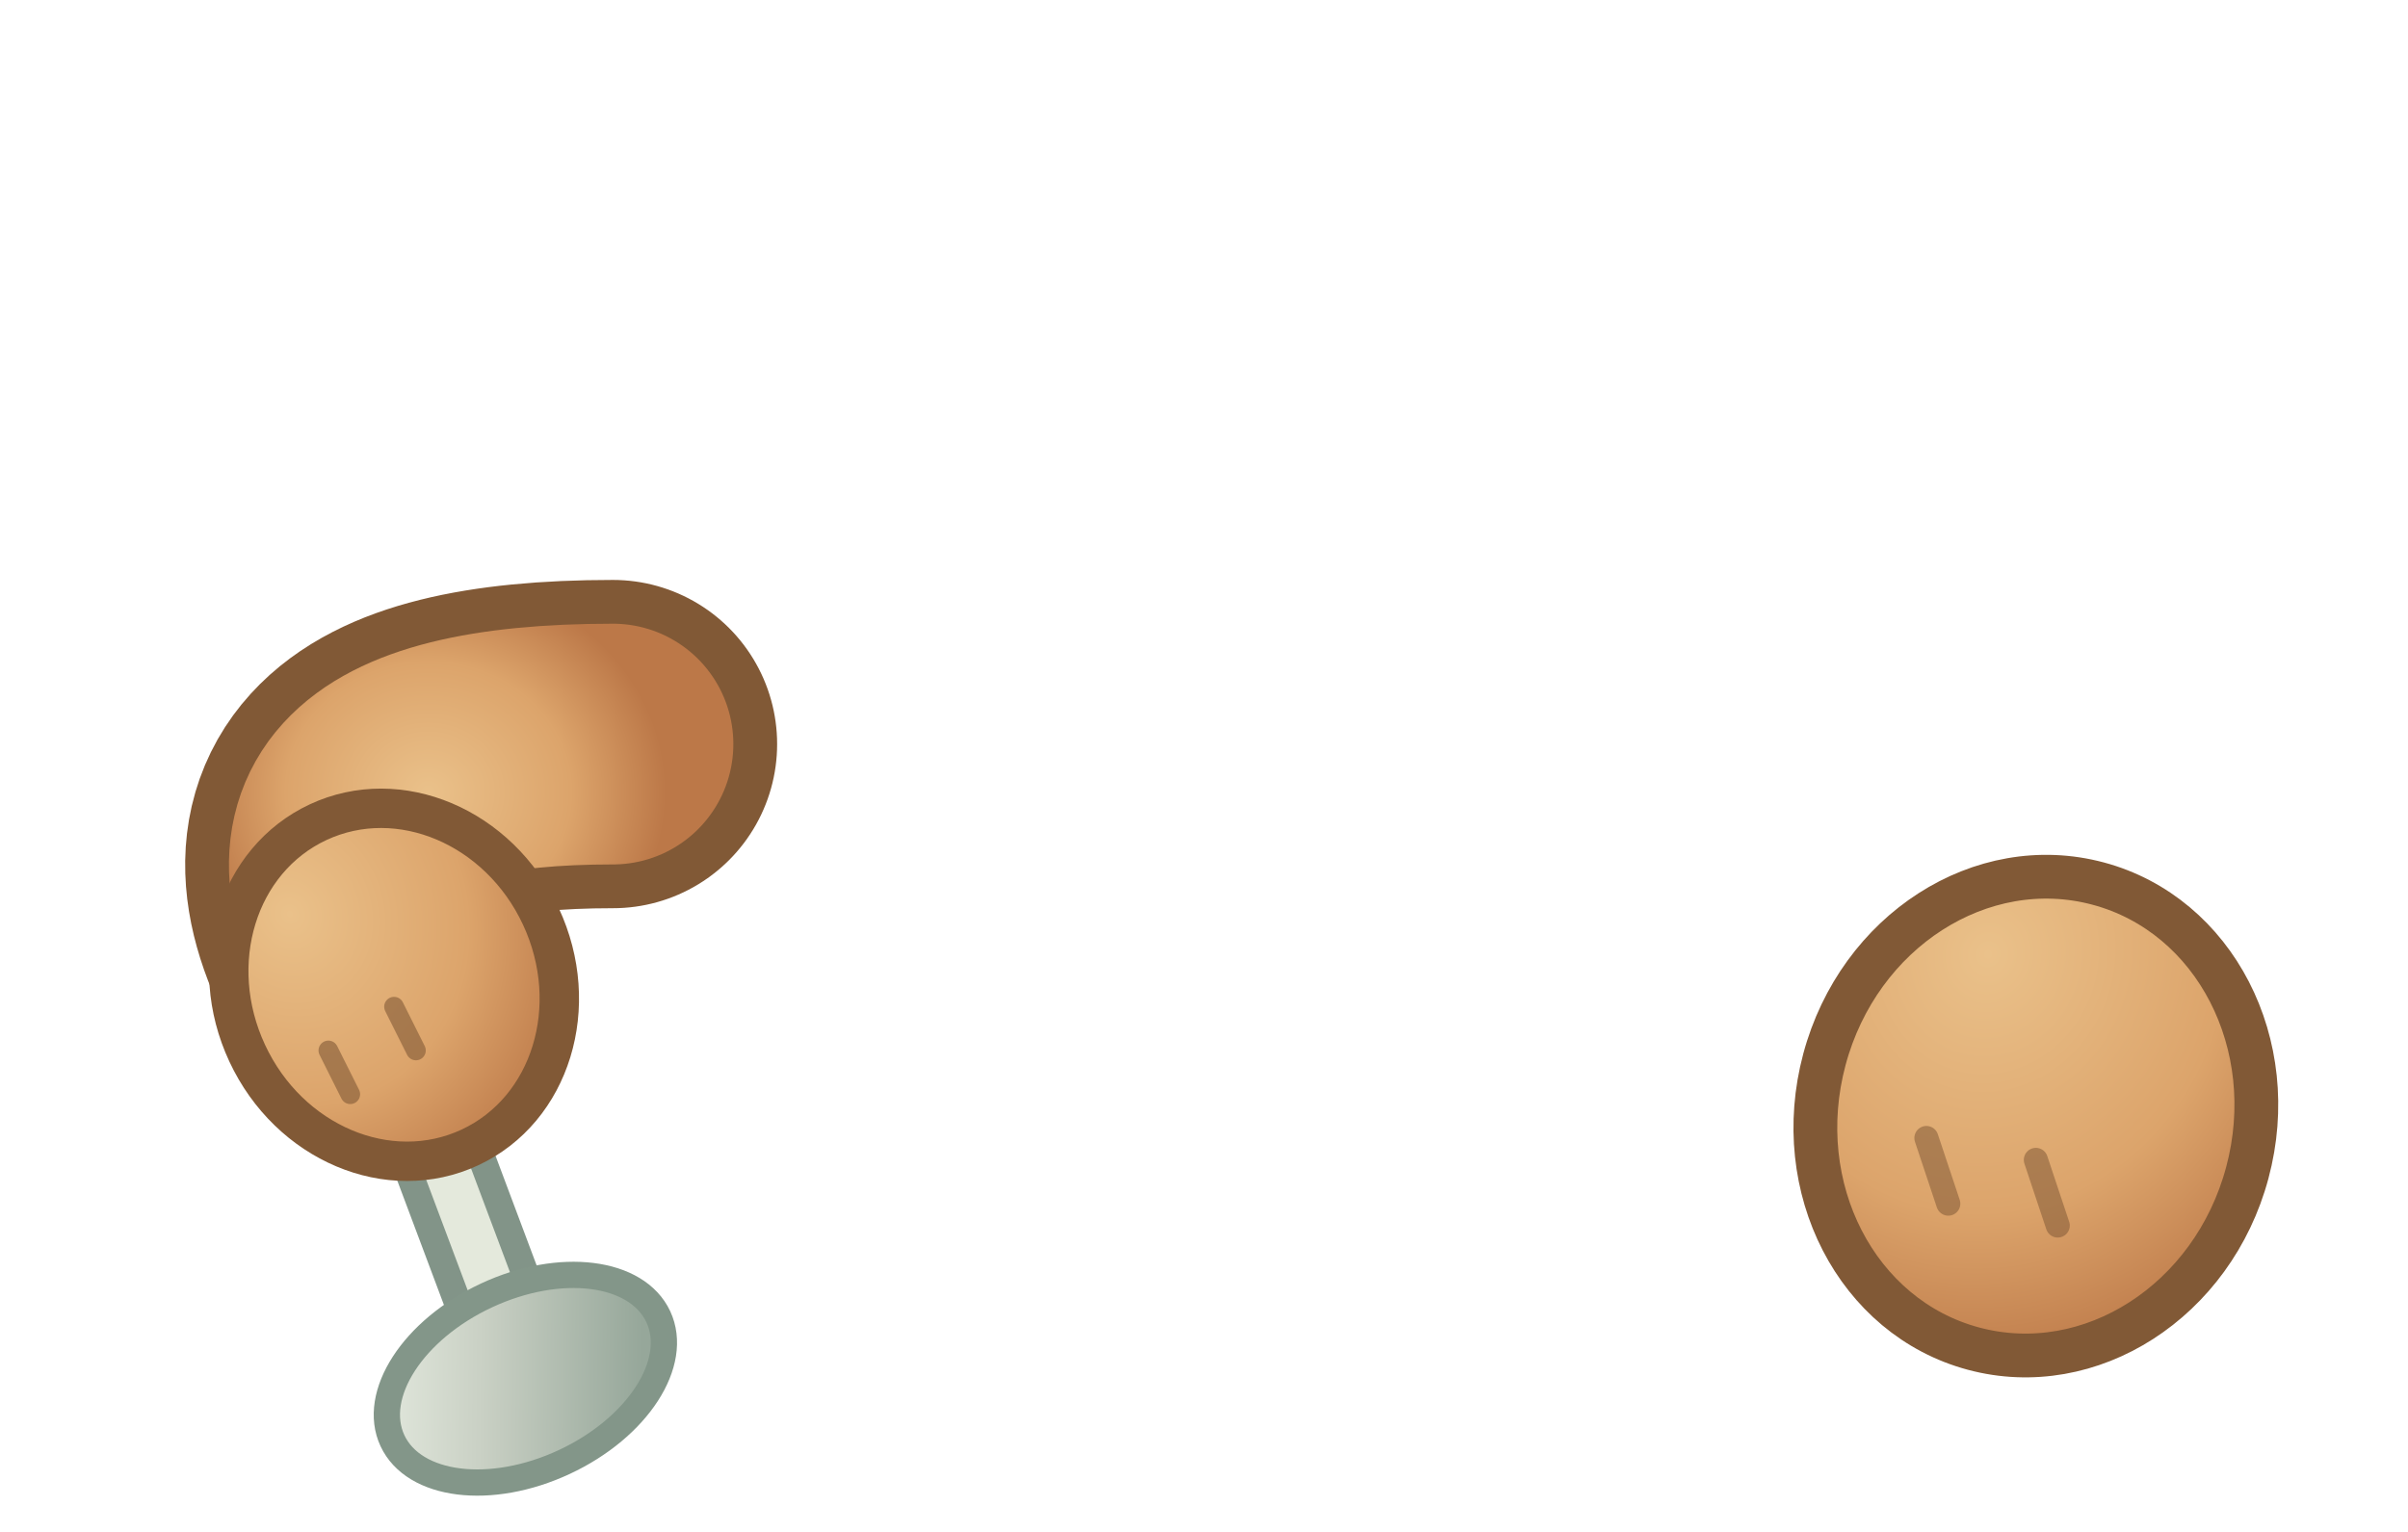
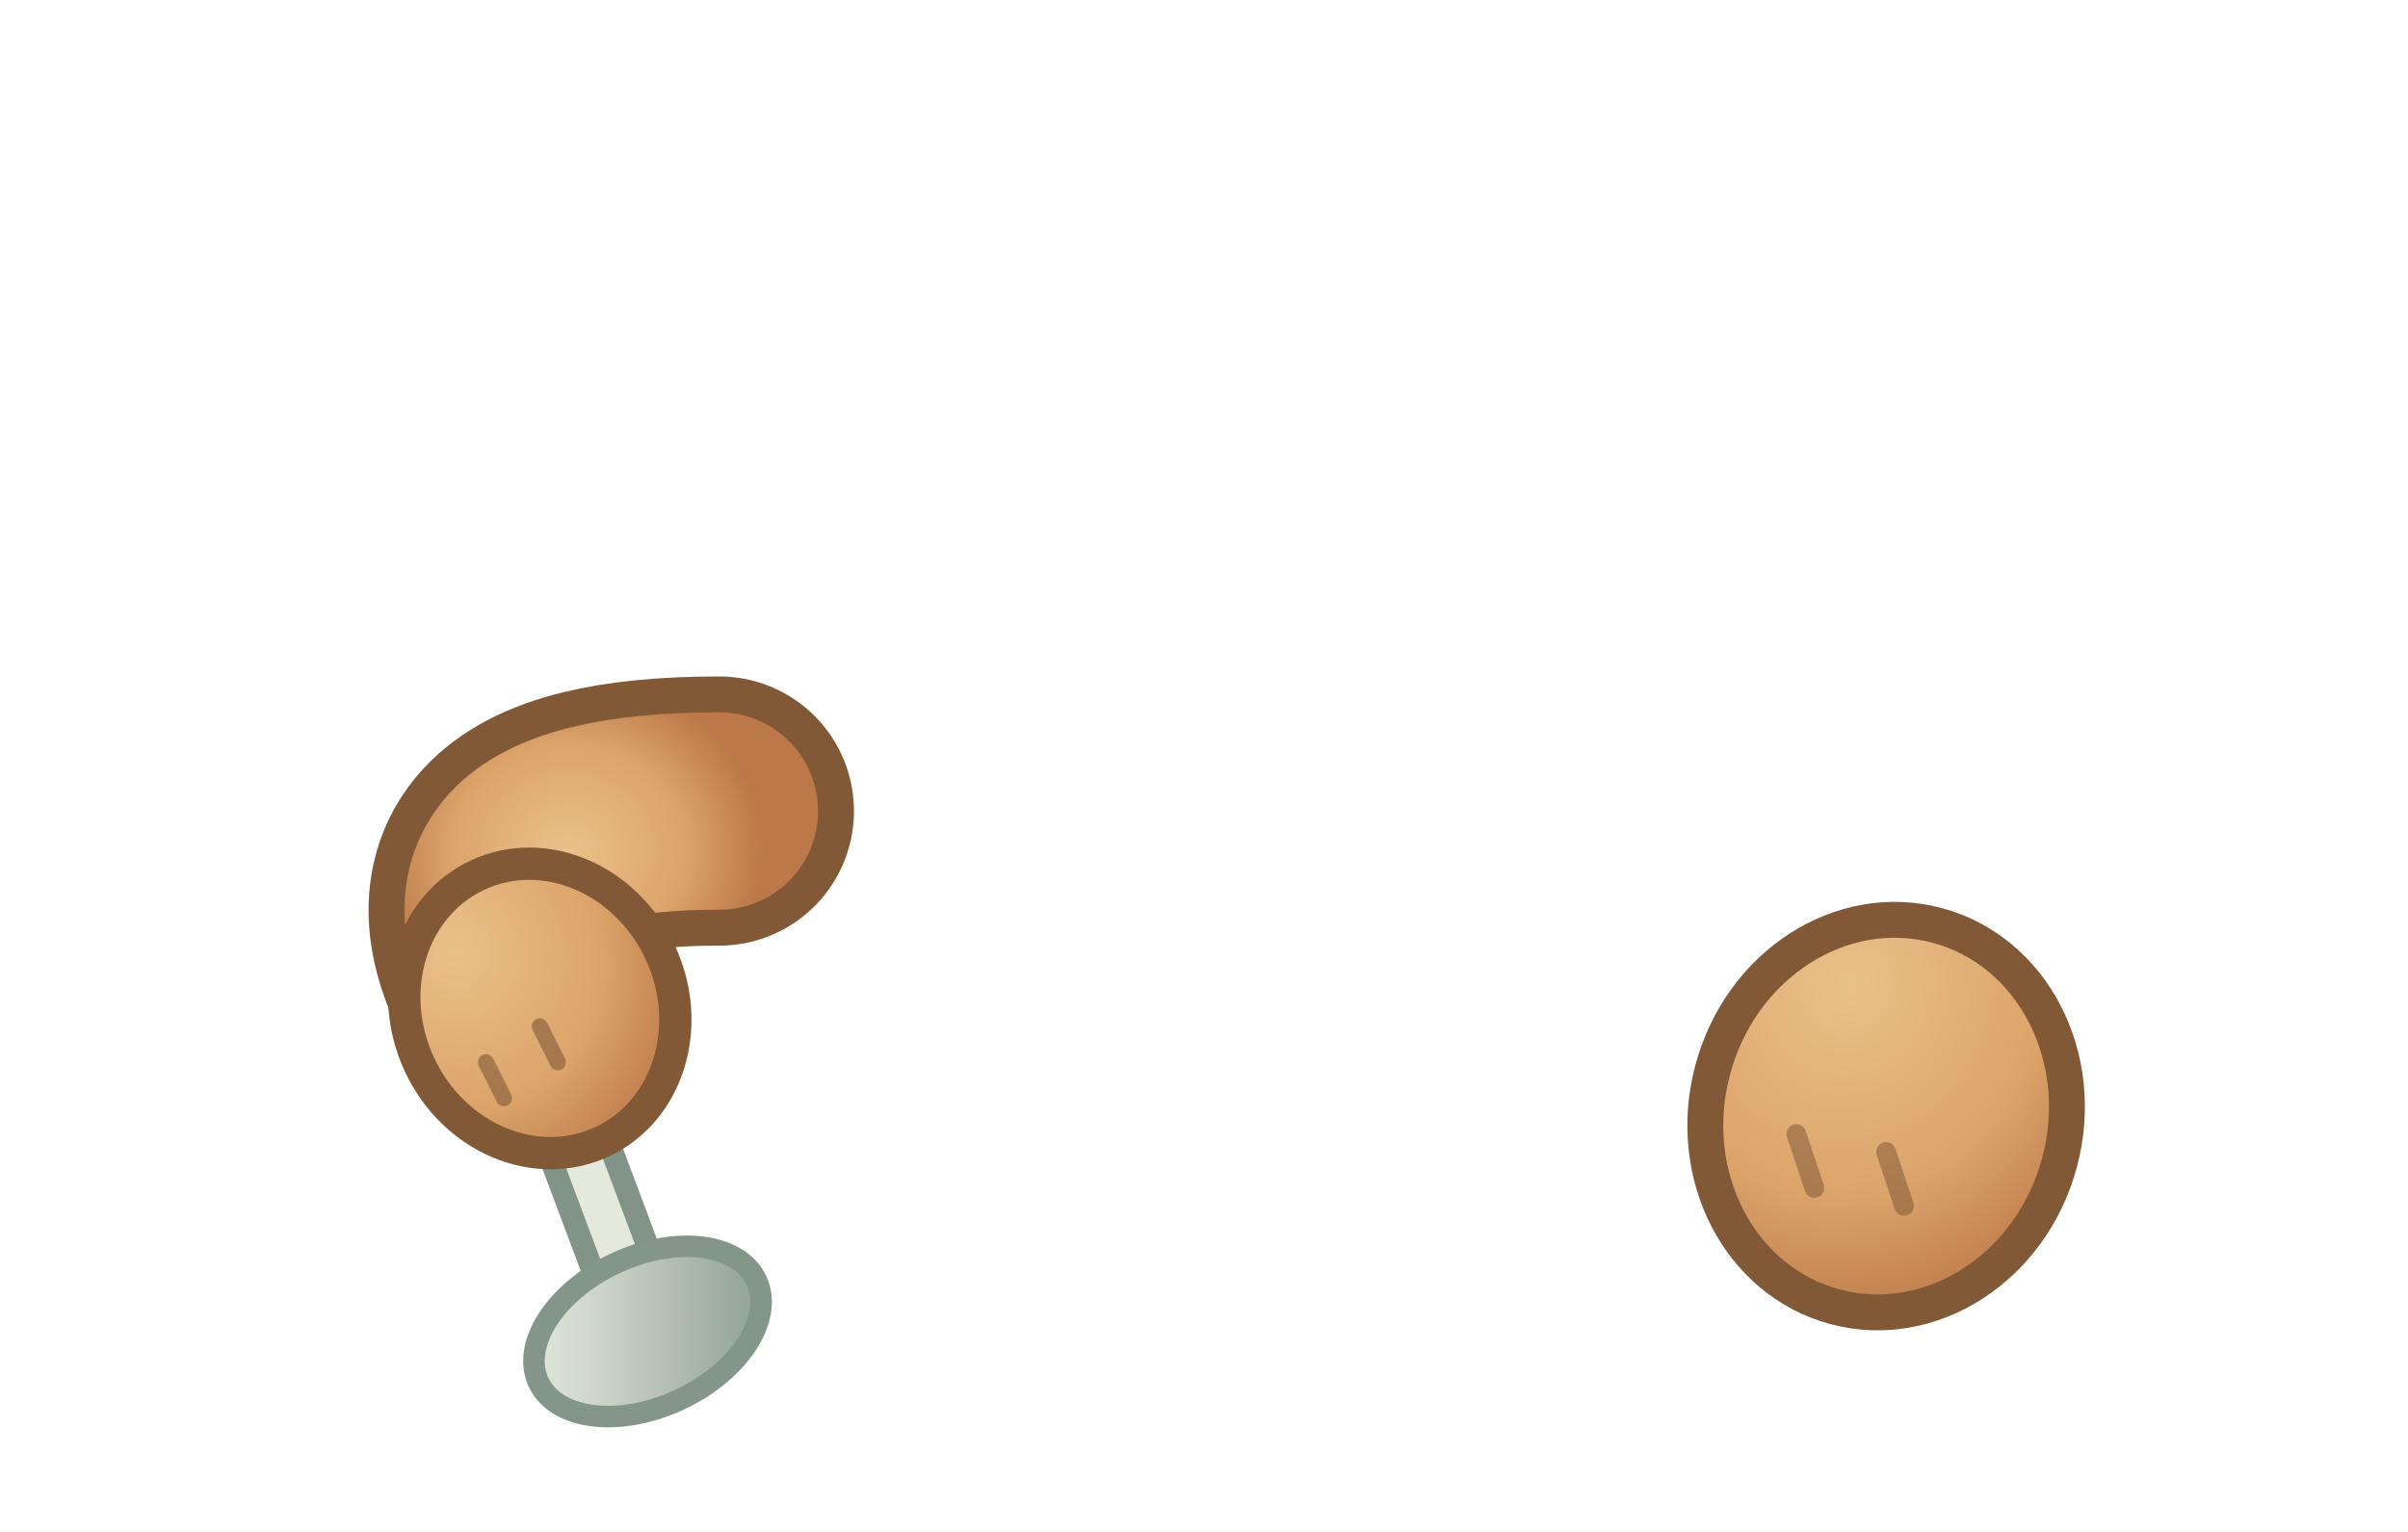
<svg xmlns="http://www.w3.org/2000/svg" width="110" height="70" viewBox="80 70 110 70">
  <defs>
    <linearGradient id="wood" x2=".2" y2="1">
      <stop stop-color="#f3c37c" />
      <stop offset=".52" stop-color="#df9f56" />
      <stop offset="1" stop-color="#b77736" />
    </linearGradient>
    <linearGradient id="woodTop" x2=".2" y2="1">
      <stop stop-color="#ffe0a5" />
      <stop offset=".7" stop-color="#edbd7d" />
      <stop offset="1" stop-color="#dea365" />
    </linearGradient>
    <linearGradient id="woodDark" x2="1" y2=".4">
      <stop stop-color="#ab692f" />
      <stop offset=".5" stop-color="#ce8e45" />
      <stop offset="1" stop-color="#8f552a" />
    </linearGradient>
    <radialGradient id="cream" cx=".35" cy=".25" r=".9">
      <stop stop-color="#fffdf0" />
      <stop offset=".68" stop-color="#fff0d9" />
      <stop offset="1" stop-color="#edd6b7" />
    </radialGradient>
    <radialGradient id="bunny" cx=".3" cy=".2" r=".9">
      <stop stop-color="#fffaf0" />
      <stop offset=".72" stop-color="#fff0dc" />
      <stop offset="1" stop-color="#efc8ac" />
    </radialGradient>
    <radialGradient id="fox" cx=".3" cy=".2" r=".9">
      <stop stop-color="#ffca79" />
      <stop offset=".6" stop-color="#ffa847" />
      <stop offset="1" stop-color="#e68528" />
    </radialGradient>
    <radialGradient id="bear" cx=".3" cy=".2" r=".9">
      <stop stop-color="#eac18a" />
      <stop offset=".6" stop-color="#dca46b" />
      <stop offset="1" stop-color="#bc7848" />
    </radialGradient>
    <radialGradient id="cat" cx=".3" cy=".2" r=".9">
      <stop stop-color="#ebd2b2" />
      <stop offset=".65" stop-color="#cfa98a" />
      <stop offset="1" stop-color="#af856c" />
    </radialGradient>
    <radialGradient id="ink" cx=".25" cy=".1" r="1">
      <stop stop-color="#695644" />
      <stop offset="1" stop-color="#2f3328" />
    </radialGradient>
    <radialGradient id="leaf" cx=".25" cy=".2" r=".9">
      <stop stop-color="#bed272" />
      <stop offset=".5" stop-color="#90ad58" />
      <stop offset="1" stop-color="#537b3e" />
    </radialGradient>
    <linearGradient id="sage" x2=".4" y2="1">
      <stop stop-color="#bdd4a1" />
      <stop offset=".55" stop-color="#99b47c" />
      <stop offset="1" stop-color="#6f9060" />
    </linearGradient>
    <linearGradient id="mint" x2=".3" y2="1">
      <stop stop-color="#b6d5c1" />
      <stop offset="1" stop-color="#6e9b83" />
    </linearGradient>
    <linearGradient id="coral" x2=".3" y2="1">
      <stop stop-color="#ffd2ad" />
      <stop offset="1" stop-color="#ec9980" />
    </linearGradient>
    <linearGradient id="ceramic" x2=".4" y2="1">
      <stop stop-color="#fcf1df" />
      <stop offset="1" stop-color="#d6c3a7" />
    </linearGradient>
    <linearGradient id="metal" x2="1" y2=".3">
      <stop stop-color="#e8eee3" />
      <stop offset=".45" stop-color="#c9d0c4" />
      <stop offset="1" stop-color="#96a79a" />
    </linearGradient>
    <linearGradient id="terracotta" x2=".8" y2="1">
      <stop stop-color="#e8b475" />
      <stop offset=".45" stop-color="#cc894f" />
      <stop offset="1" stop-color="#a66836" />
    </linearGradient>
    <radialGradient id="skin" cx=".25" cy=".2" r=".9">
      <stop stop-color="#ffdcaa" />
      <stop offset=".7" stop-color="#f4b77b" />
      <stop offset="1" stop-color="#dc9562" />
    </radialGradient>
    <linearGradient id="hair" x2=".5" y2="1">
      <stop stop-color="#947046" />
      <stop offset=".55" stop-color="#6a4a2f" />
      <stop offset="1" stop-color="#4b3b29" />
    </linearGradient>
    <radialGradient id="tomato" cx=".3" cy=".2" r=".9">
      <stop stop-color="#ffad70" />
      <stop offset=".45" stop-color="#ee7046" />
      <stop offset="1" stop-color="#cd4c2e" />
    </radialGradient>
    <linearGradient id="broth" x2=".2" y2="1">
      <stop stop-color="#f58a51" />
      <stop offset="1" stop-color="#dc552f" />
    </linearGradient>
    <linearGradient id="noodle" x2=".3" y2="1">
      <stop stop-color="#fff2af" />
      <stop offset=".45" stop-color="#f6cf65" />
      <stop offset="1" stop-color="#d99c38" />
    </linearGradient>
    <linearGradient id="berry" x2=".3" y2="1">
      <stop stop-color="#ee8e82" />
      <stop offset=".35" stop-color="#d45151" />
      <stop offset="1" stop-color="#a93943" />
    </linearGradient>
    <linearGradient id="juice" x2=".1" y2="1">
      <stop stop-color="#ffc667" />
      <stop offset="1" stop-color="#e89638" />
    </linearGradient>
  </defs>
  <g stroke="#815936" stroke-width="2.3" stroke-linecap="round" stroke-linejoin="round">
-     <path d="M108 104Q91 104 98 115" fill="none" stroke="#815936" stroke-width="15" />
-     <path d="M108 104Q91 104 98 115" fill="none" stroke="url(#bear)" stroke-width="11" />
-     <path d="M98 117L104 133" stroke="#829488" stroke-width="4.6" />
-     <path d="M98 117L104 133" stroke="#e4e9dc" stroke-width="2.1" />
-     <ellipse cx="104" cy="133" rx="6.7" ry="4.2" transform="rotate(-25 104 133)" fill="url(#metal)" stroke="#839689" stroke-width="1.2" />
-     <ellipse cx="98" cy="115" rx="7.4" ry="8.2" transform="rotate(-25 98 115)" fill="url(#bear)" stroke="#815936" stroke-width="1.8" />
-     <path d="m95 118 1 2m2-4 1 2" stroke="#815936" stroke-width=".9" opacity=".6" />
-     <ellipse cx="173" cy="121" rx="10" ry="11" transform="rotate(15 173 121)" fill="url(#bear)" stroke="#815936" stroke-width="2" />
-     <path d="m168 122 1 3m4-2 1 3" stroke="#815936" stroke-width="1.1" opacity=".55" />
+     <g transform="translate(135 121) scale(0.82) translate(-135 -121)">
+       <path d="M108 104Q91 104 98 115" fill="none" stroke="#815936" stroke-width="15" />
+       <path d="M108 104Q91 104 98 115" fill="none" stroke="url(#bear)" stroke-width="11" />
+       <path d="M98 117L104 133" stroke="#829488" stroke-width="4.6" />
+       <path d="M98 117L104 133" stroke="#e4e9dc" stroke-width="2.1" />
+       <ellipse cx="104" cy="133" rx="6.7" ry="4.2" transform="rotate(-25 104 133)" fill="url(#metal)" stroke="#839689" stroke-width="1.2" />
+       <ellipse cx="98" cy="115" rx="7.4" ry="8.2" transform="rotate(-25 98 115)" fill="url(#bear)" stroke="#815936" stroke-width="1.8" />
+       <path d="m95 118 1 2m2-4 1 2" stroke="#815936" stroke-width=".9" opacity=".6" />
+       <ellipse cx="173" cy="121" rx="10" ry="11" transform="rotate(15 173 121)" fill="url(#bear)" stroke="#815936" stroke-width="2" />
+       <path d="m168 122 1 3m4-2 1 3" stroke="#815936" stroke-width="1.1" opacity=".55" />
+     </g>
  </g>
</svg>
